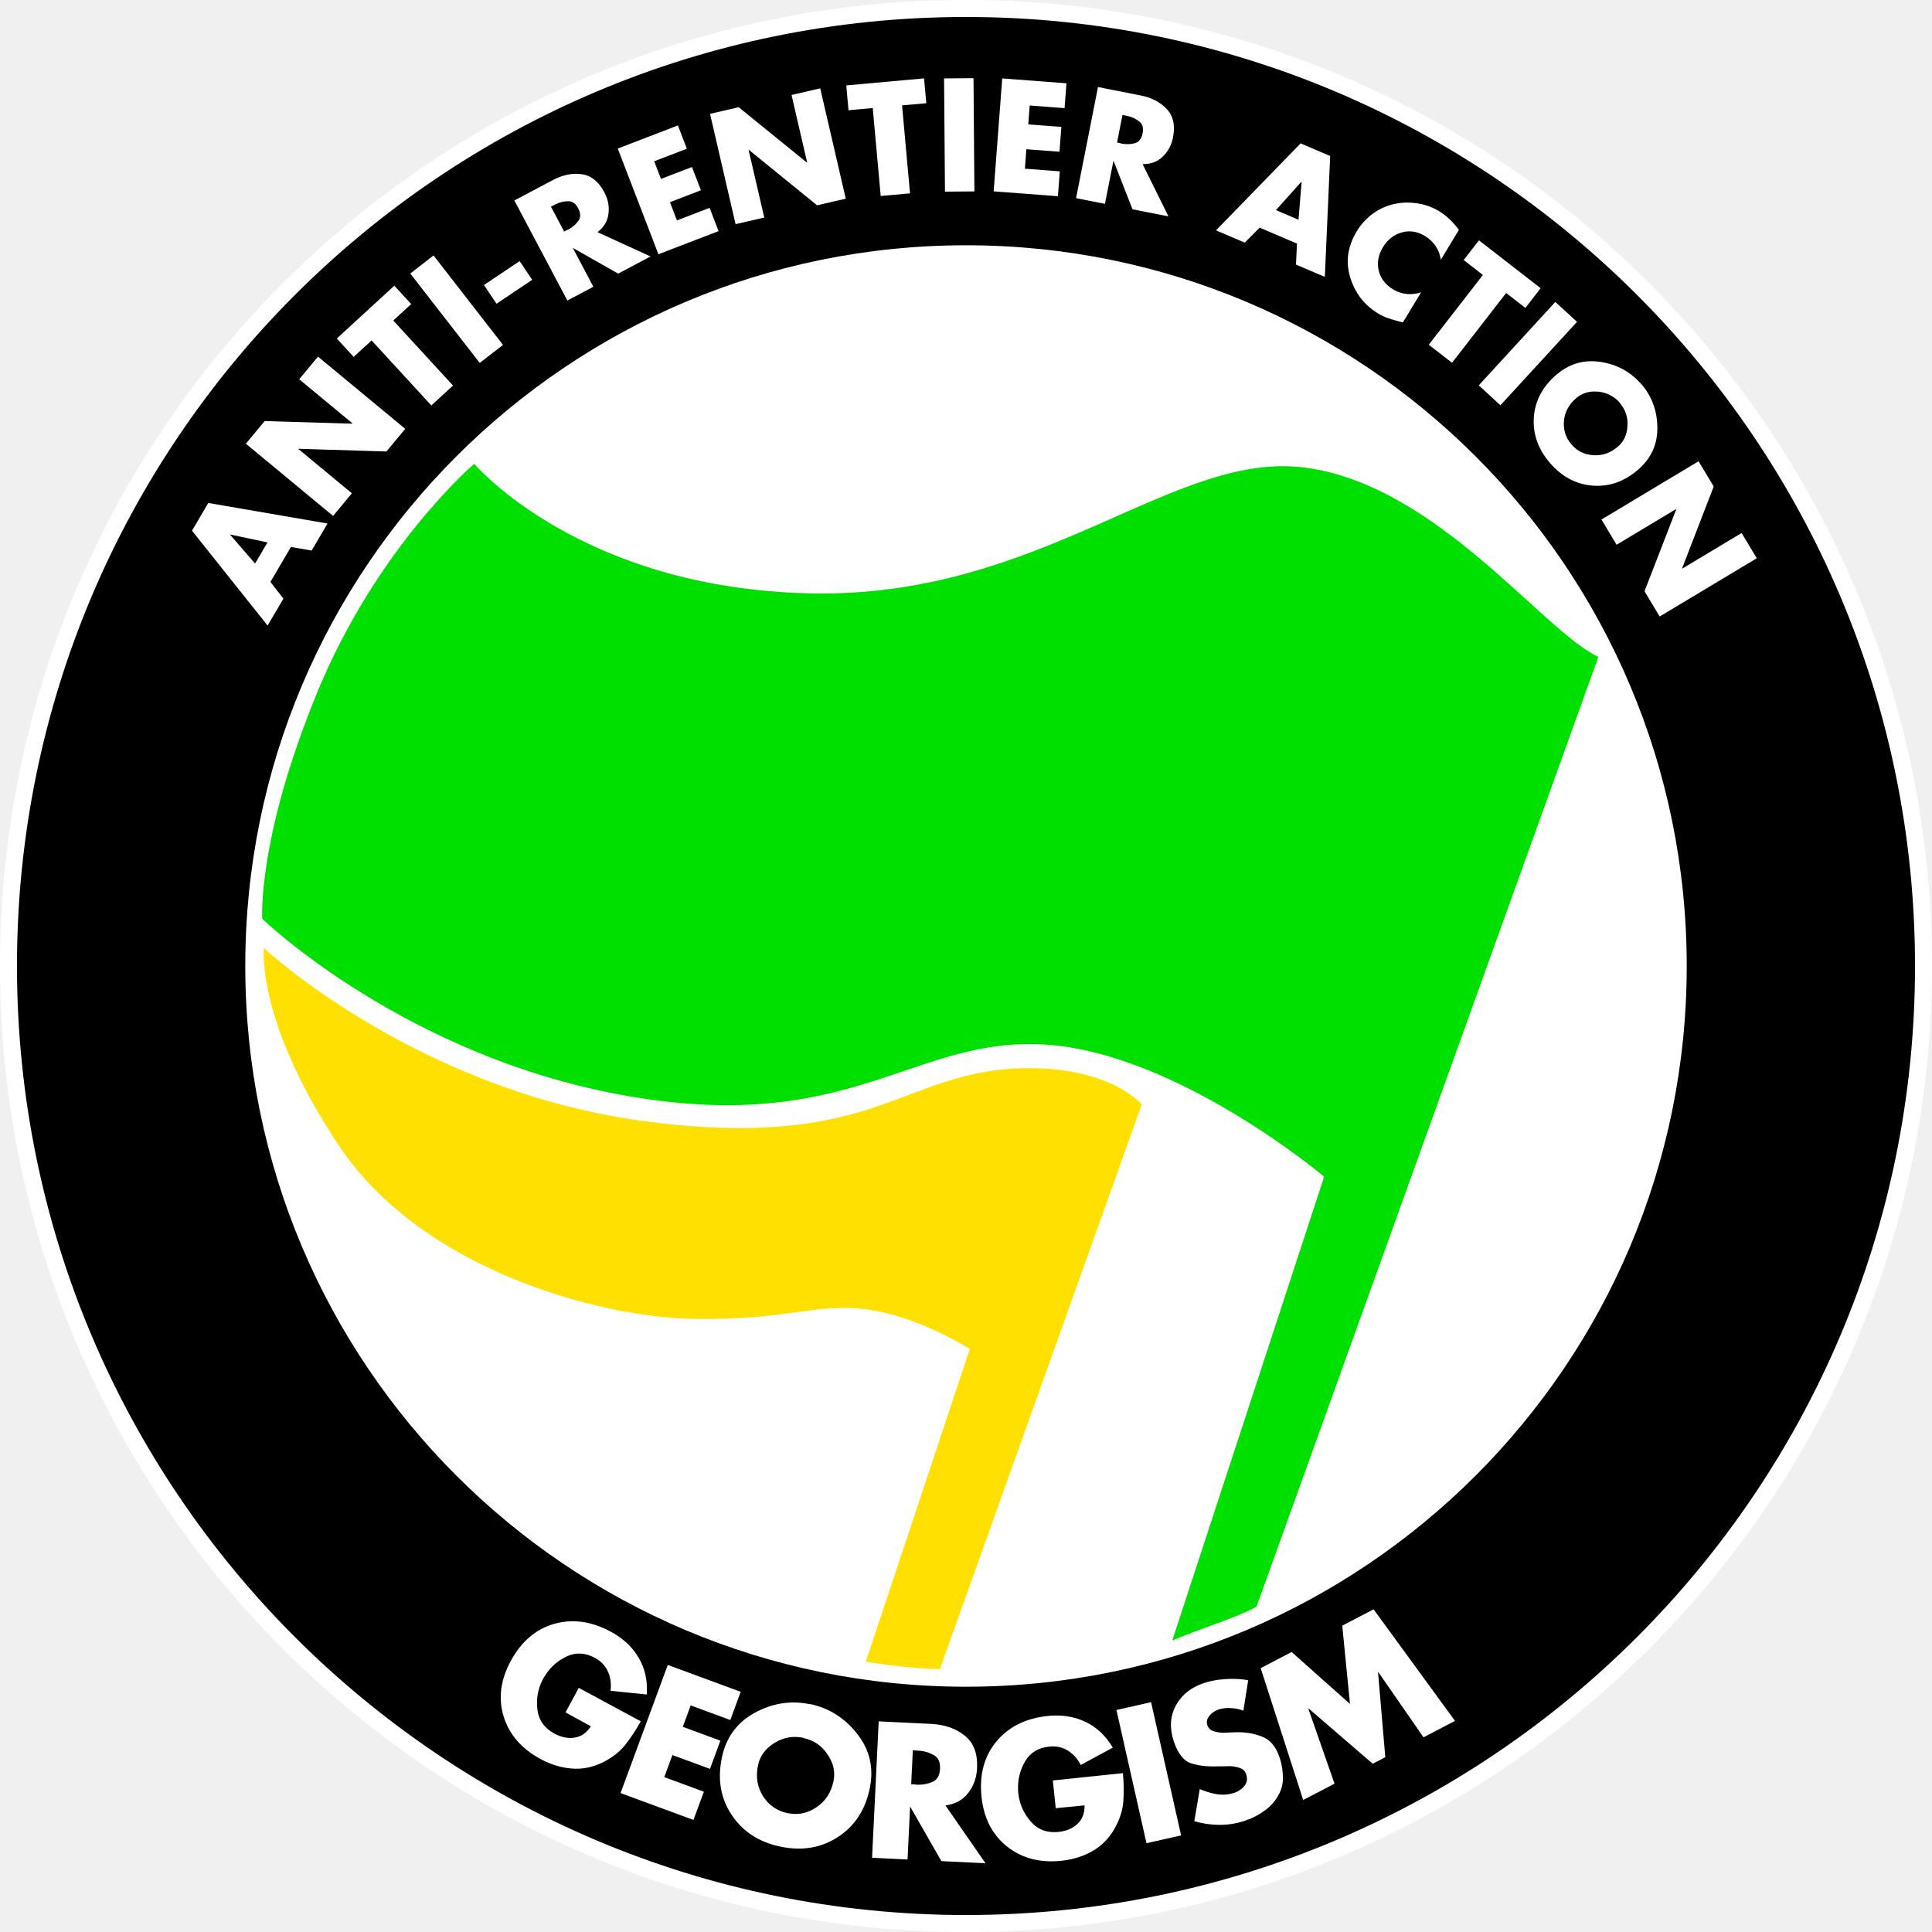
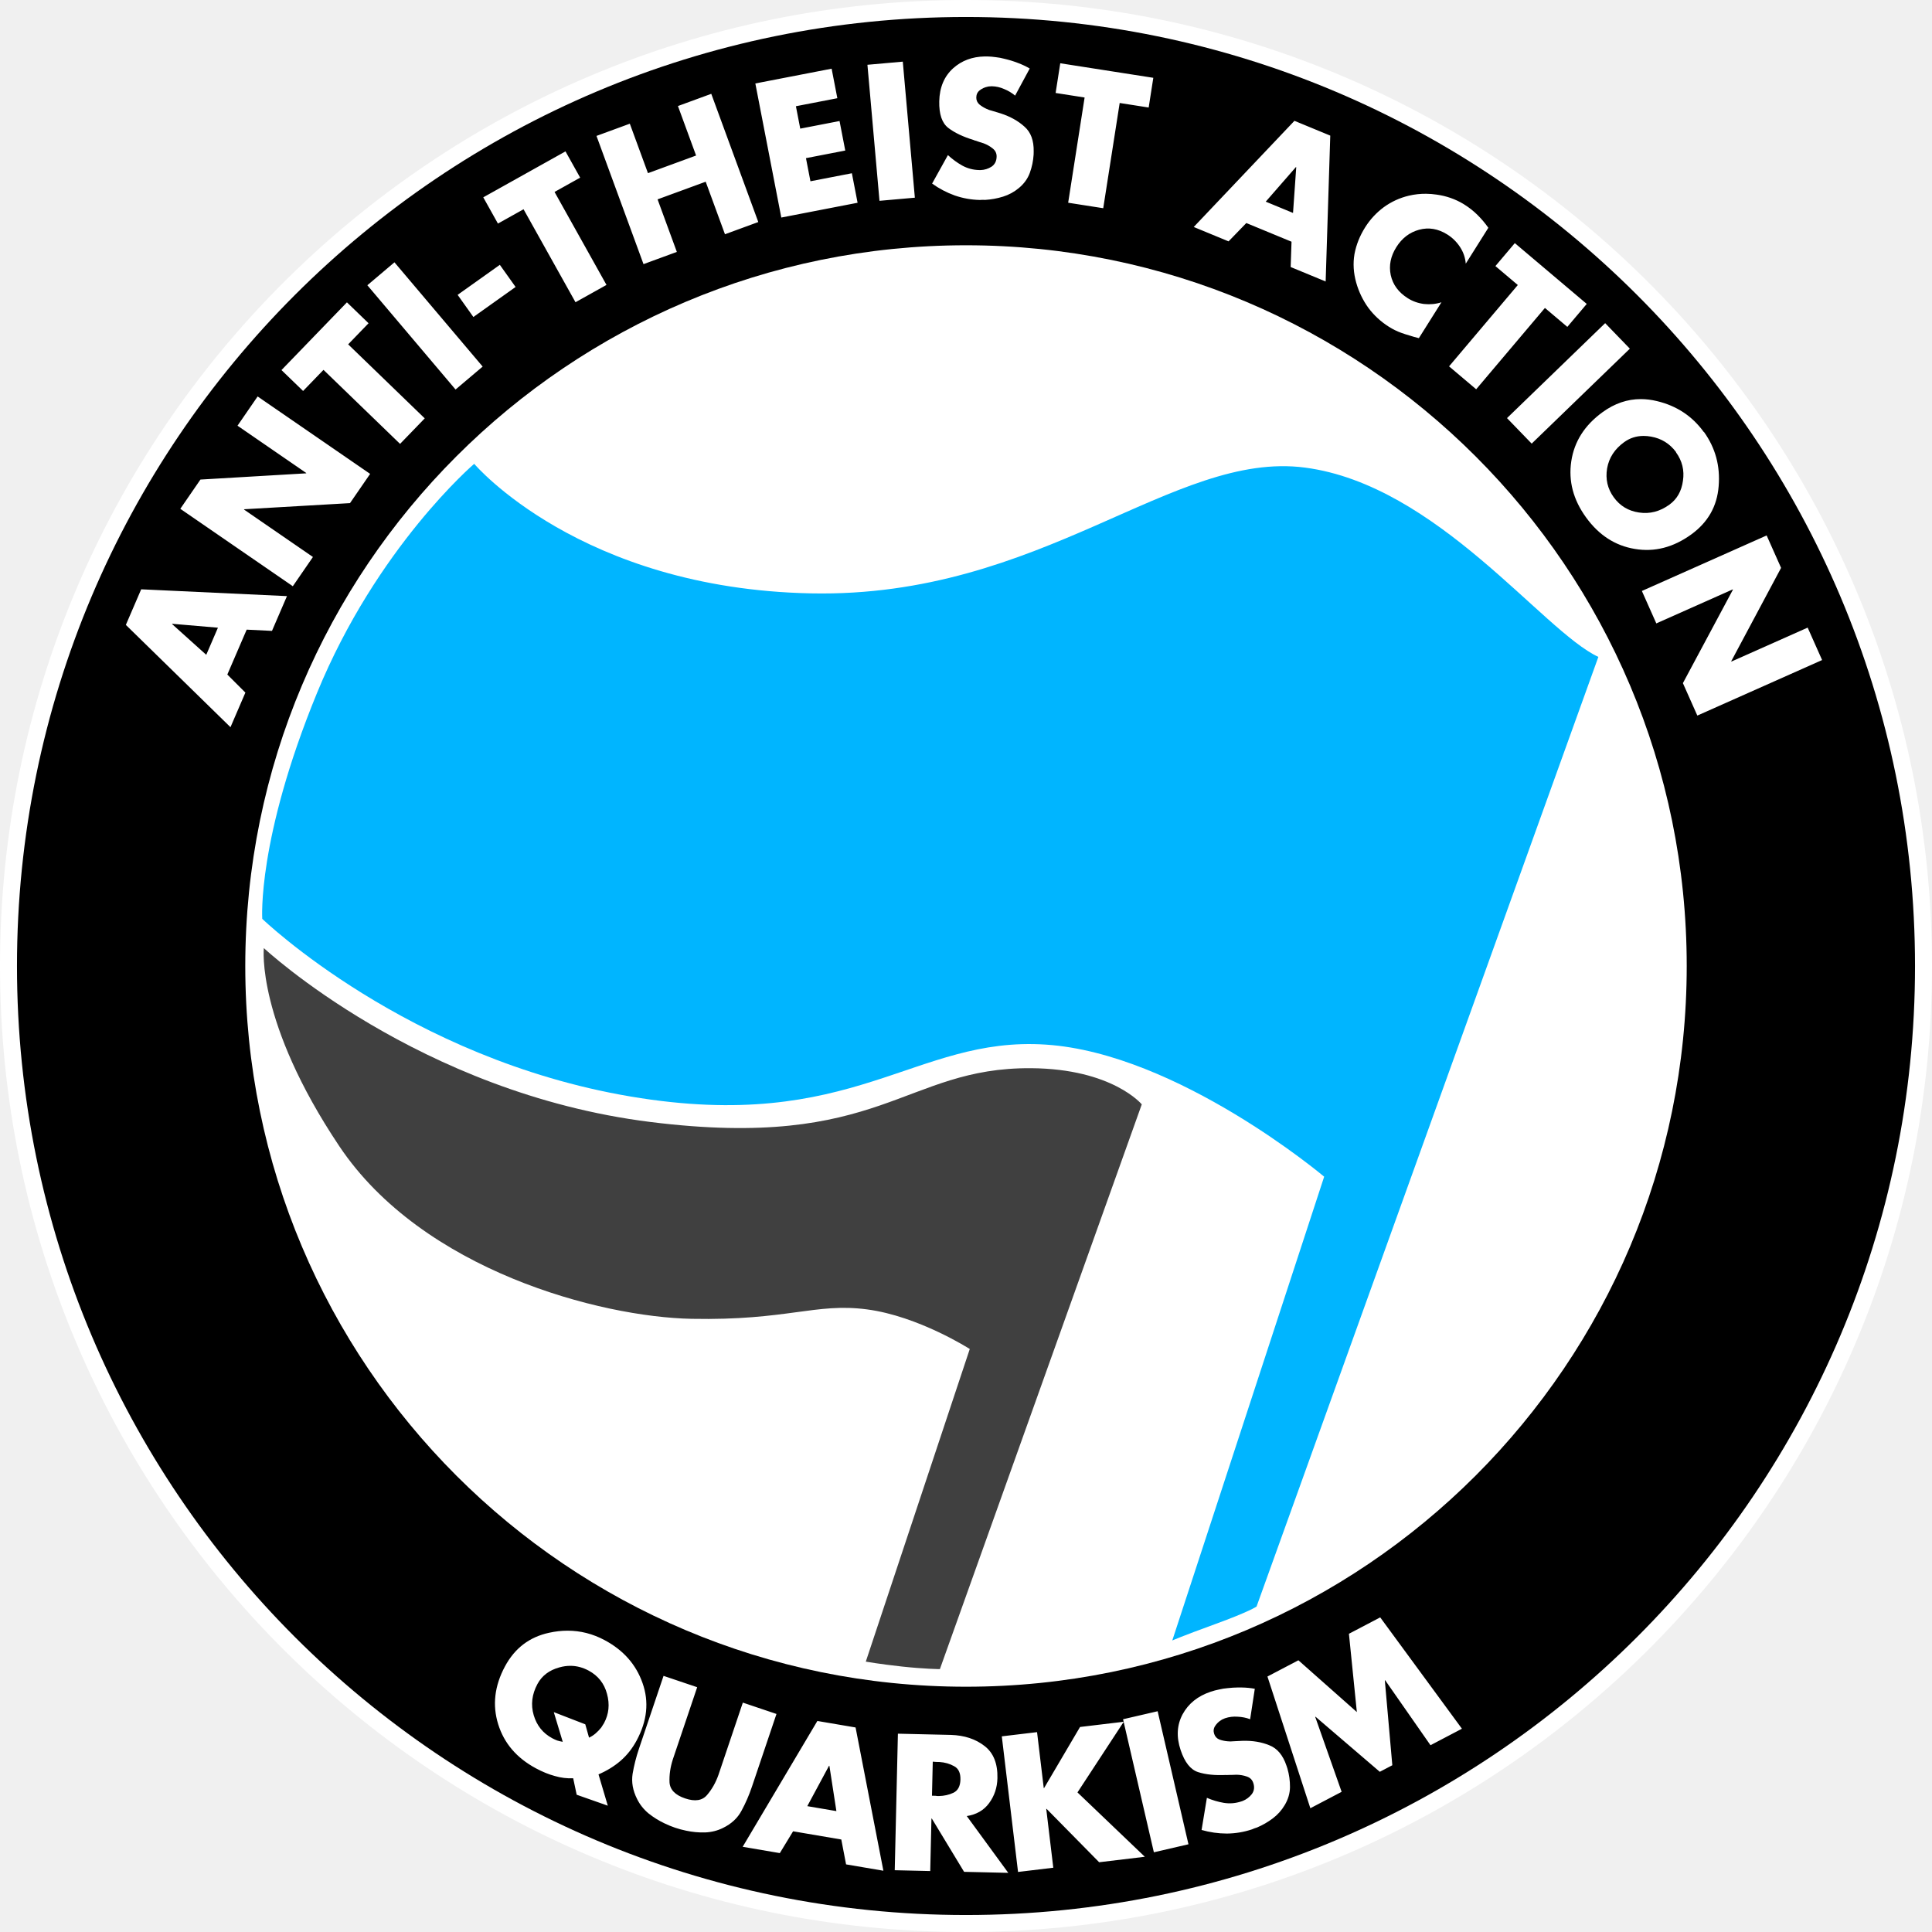
<svg xmlns="http://www.w3.org/2000/svg" width="2048" height="2048" viewBox="0 0 541.867 541.867" version="1.1" id="svg5" xml:space="preserve">
  <defs id="defs2">
+     <rect x="-523.978" y="-464.435" width="2101.867" height="333.441" id="rect2118" />
+     <rect x="-702.607" y="-577.567" width="2750.607" height="404.892" id="rect1744" />
+     <rect x="-148.857" y="-506.115" width="2685.11" height="506.115" id="rect3820" />
+     <rect x="-95.269" y="-506.115" width="2220.953" height="333.441" id="rect3814" />
+     <rect x="-315.578" y="-518.024" width="2762.794" height="345.349" id="rect3540" />
+     <rect x="-1018.185" y="-643.064" width="2042.185" height="643.064" id="rect1870" />
+     <rect x="-1012.231" y="-559.704" width="2476.988" height="559.704" id="rect457" />
    <rect x="203.531" y="-553.75" width="2118.645" height="392.984" id="rect4274" />
    <rect x="-327.486" y="-577.567" width="2631.799" height="577.567" id="rect4167" />
    <rect x="-345.349" y="-595.43" width="2393.349" height="595.43" id="rect4157" />
    <rect x="-434.068" y="-337.609" width="2464.068" height="621.629" id="rect2600" />
  </defs>
  <path style="color:#000000;display:inline;fill:#ffffff;fill-rule:nonzero;stroke:none;stroke-width:1.067;stroke-miterlimit:10;-inkscape-stroke:none" d="M 270.933,3.575e-6 C 121.333,3.575e-6 3.575e-6,121.333 3.575e-6,270.933 c 0,149.601 121.333,270.933 270.933,270.933 149.601,0 270.933,-121.333 270.933,-270.933 C 541.867,121.333 420.534,3.575e-6 270.933,3.575e-6 Z" id="path1751" />
+   <path fill="#ff0000" d="m 69.917,251.25 c 0,0 41.084,38.416 102.417,46.083 61.332,7.667 67.039,-14.491 100.916,-14.25 21.548,0.153 29.334,9.584 29.334,9.584 l -53.506,149.67 c 0,0 -4.18,-0.044 -10.092,-0.692 -5.911,-0.648 -9.541,-1.294 -9.541,-1.294 L 257,357.5 c 0,0 -13.584,-8.707 -27.25,-10.5 -13.668,-1.793 -21.042,3 -46.5,2.5 -24.073,-0.473 -71.25,-12.75 -93.333,-45.75 -22.083,-33 -20,-52.5 -20,-52.5 z" id="path411" transform="matrix(1.058333,0,0,1.058333,2.7000001e-6,2.7000001e-6)" style="display:inline;fill:#404040;fill-opacity:1" />
+   <path fill="#000000" d="m 125.667,122.917 c 0,0 28,33.083 89.25,34.333 61.251,1.25 95.917,-37.917 130.917,-33.333 35,4.584 63,43.333 77.75,50.167 L 333,425.75 c 0,0 -1.833,1.334 -11,4.667 -9.167,3.333 -11.333,4.333 -11.333,4.333 l 40.25,-122.917 c 0,0 -38.75,-32.687 -73.75,-35 -35.001,-2.313 -50.917,23.75 -110.083,13.75 C 107.917,280.583 69.5,243.5 69.5,243.5 c 0,0 -1.415,-21.067 14.5,-59.833 15.914,-38.765 41.667,-60.75 41.667,-60.75 z" id="path409" transform="matrix(1.058333,0,0,1.058333,2.7000001e-6,2.7000001e-6)" style="display:inline;fill:#00b5ff;fill-opacity:1" />
  <path id="path1749" style="color:#000000;display:inline;fill:#000000;stroke-width:5;stroke-miterlimit:10;-inkscape-stroke:none" d="M 256,4.5 A 251.5,251.5 0 0 0 4.5,256 251.5,251.5 0 0 0 256,507.5 251.5,251.5 0 0 0 507.5,256 251.5,251.5 0 0 0 256,4.5 Z m 0,60.5 A 191,191 0 0 1 447,256 191,191 0 0 1 256,447 191,191 0 0 1 65,256 191,191 0 0 1 256,65 Z" transform="matrix(1.058333,0,0,1.058333,2.7000001e-6,2.7000001e-6)" class="UnoptimicedTransforms" />
-   <path fill="#ff0000" d="m 69.917,251.25 c 0,0 41.084,38.416 102.417,46.083 61.332,7.667 67.039,-14.491 100.916,-14.25 21.548,0.153 29.334,9.584 29.334,9.584 l -53.506,149.67 c 0,0 -4.18,-0.044 -10.092,-0.692 -5.911,-0.648 -9.541,-1.294 -9.541,-1.294 L 257,357.5 c 0,0 -13.584,-8.707 -27.25,-10.5 -13.668,-1.793 -21.042,3 -46.5,2.5 -24.073,-0.473 -71.25,-12.75 -93.333,-45.75 -22.083,-33 -20,-52.5 -20,-52.5 z" id="path411" transform="matrix(1.058333,0,0,1.058333,2.7000001e-6,2.7000001e-6)" style="display:inline;fill:#ffe000;fill-opacity:1" />
-   <path fill="#000000" d="m 125.667,122.917 c 0,0 28,33.083 89.25,34.333 61.251,1.25 95.917,-37.917 130.917,-33.333 35,4.584 63,43.333 77.75,50.167 L 333,425.75 c 0,0 -1.833,1.334 -11,4.667 -9.167,3.333 -11.333,4.333 -11.333,4.333 l 40.25,-122.917 c 0,0 -38.75,-32.687 -73.75,-35 -35.001,-2.313 -50.917,23.75 -110.083,13.75 C 107.917,280.583 69.5,243.5 69.5,243.5 c 0,0 -1.415,-21.067 14.5,-59.833 15.914,-38.765 41.667,-60.75 41.667,-60.75 z" id="path409" transform="matrix(1.058333,0,0,1.058333,2.7000001e-6,2.7000001e-6)" style="display:inline;fill:#00e000;fill-opacity:1" />
-   <path id="text4165" style="font-style:normal;font-variant:normal;font-weight:normal;font-stretch:normal;font-size:42.123px;font-family:Futura-Bold;-inkscape-font-specification:Futura-Bold;text-align:center;text-anchor:middle;white-space:pre;fill:#ffffff;fill-opacity:1;fill-rule:nonzero;stroke:none;stroke-width:16;stroke-linecap:round;stroke-linejoin:round;stroke-opacity:1;paint-order:stroke fill markers" d="M 273.038 21.925 L 264.782 21.991 L 265.036 53.751 L 273.292 53.685 L 273.038 21.925 z M 259.169 21.985 L 237.353 23.956 L 237.983 30.92 L 244.779 30.306 L 247.009 54.973 L 255.231 54.23 L 253.002 29.563 L 259.798 28.949 L 259.169 21.985 z M 281.092 21.996 L 278.694 53.665 L 296.713 55.031 L 297.241 48.058 L 287.454 47.317 L 287.868 41.856 L 297.15 42.56 L 297.678 35.587 L 288.396 34.884 L 288.797 29.592 L 298.583 30.333 L 299.111 23.361 L 281.092 21.996 z M 307.953 24.412 L 301.805 55.572 L 309.905 57.17 L 312.269 45.185 L 312.352 45.201 L 317.632 58.695 L 327.716 60.684 L 320.462 46.023 C 322.729 46.066 324.601 45.379 326.078 43.96 C 327.595 42.513 328.565 40.715 328.989 38.566 C 329.646 35.232 329.092 32.604 327.324 30.681 C 325.562 28.731 323.141 27.437 320.061 26.801 L 307.953 24.412 z M 230.045 24.781 L 222.002 26.643 L 226.381 45.562 L 226.299 45.581 L 207.187 30.073 L 199.144 31.934 L 206.307 62.877 L 214.35 61.015 L 209.961 42.056 L 210.044 42.037 L 229.165 57.586 L 237.208 55.724 L 230.045 24.781 z M 314.829 32.209 L 315.607 32.405 L 316.02 32.487 L 316.392 32.56 C 317.593 32.855 318.638 33.361 319.527 34.08 C 320.448 34.777 320.76 35.883 320.461 37.399 C 320.162 38.914 319.45 39.833 318.328 40.155 C 317.238 40.455 316.082 40.513 314.859 40.329 L 314.487 40.256 C 314.349 40.229 314.214 40.188 314.082 40.133 L 313.297 39.978 L 314.829 32.209 z M 190.132 35.183 L 173.266 41.671 L 184.669 71.314 L 201.535 64.826 L 199.025 58.3 L 189.864 61.824 L 187.898 56.713 L 196.586 53.37 L 194.076 46.844 L 185.388 50.187 L 183.482 45.233 L 192.643 41.709 L 190.132 35.183 z M 364.786 40.212 L 341.059 64.604 L 349.114 68.052 L 353.299 63.841 L 363.755 68.315 L 363.481 74.2 L 371.575 77.664 L 373.073 43.759 L 364.786 40.212 z M 161.287 48.754 C 159.303 48.798 157.263 49.363 155.169 50.448 L 144.262 56.224 L 159.128 84.291 L 166.423 80.427 L 160.706 69.632 L 160.78 69.593 L 173.384 76.741 L 182.467 71.93 L 167.595 65.12 C 169.382 63.724 170.403 62.01 170.655 59.978 C 170.921 57.899 170.54 55.892 169.515 53.956 C 167.925 50.953 165.838 49.262 163.254 48.883 C 162.604 48.782 161.949 48.739 161.287 48.754 z M 364.991 50.975 L 365.068 51.008 L 364.188 61.628 L 357.876 58.927 L 364.991 50.975 z M 159.342 56.436 C 160.496 56.397 161.435 57.059 162.158 58.424 C 162.881 59.789 162.908 60.951 162.24 61.908 C 161.583 62.828 160.722 63.602 159.656 64.23 L 159.321 64.407 C 159.197 64.473 159.067 64.527 158.929 64.568 L 158.222 64.942 L 154.516 57.944 L 155.242 57.607 L 155.615 57.409 L 155.95 57.232 C 157.068 56.703 158.199 56.438 159.342 56.436 z M 394.565 56.814 C 393.207 56.825 391.872 56.998 390.562 57.333 C 388.464 57.868 386.544 58.79 384.8 60.098 C 383.08 61.42 381.66 63.005 380.54 64.855 C 379.318 66.873 378.524 68.969 378.158 71.144 C 377.831 73.31 378.006 75.517 378.68 77.764 C 379.326 79.895 380.303 81.833 381.611 83.577 C 382.957 85.311 384.579 86.753 386.476 87.903 C 386.957 88.194 387.428 88.446 387.889 88.66 C 388.374 88.888 388.862 89.085 389.353 89.251 C 389.978 89.465 390.63 89.663 391.308 89.844 C 391.972 90.049 392.694 90.24 393.473 90.417 L 398.579 81.986 C 397.296 82.423 395.955 82.579 394.554 82.453 C 393.167 82.303 391.898 81.878 390.745 81.18 C 388.559 79.856 387.203 78.083 386.678 75.861 C 386.176 73.653 386.573 71.48 387.868 69.343 C 389.148 67.229 390.885 65.851 393.079 65.21 C 395.311 64.559 397.509 64.889 399.671 66.198 C 400.872 66.925 401.872 67.876 402.671 69.05 C 403.47 70.223 403.939 71.509 404.078 72.906 L 409.184 64.475 C 408.413 63.417 407.56 62.441 406.625 61.546 C 405.713 60.666 404.693 59.884 403.565 59.2 L 403.384 59.091 L 403.24 59.004 C 401.337 57.917 399.269 57.239 397.036 56.97 C 396.204 56.86 395.38 56.808 394.565 56.814 z M 414.806 67.409 L 410.519 72.933 L 415.91 77.117 L 400.724 96.684 L 407.247 101.746 L 422.433 82.179 L 427.823 86.363 L 432.111 80.838 L 414.806 67.409 z M 121.595 71.649 L 115.074 76.713 L 134.554 101.798 L 141.075 96.735 L 121.595 71.649 z M 145.741 73.229 L 135.738 79.942 L 139.259 85.189 L 149.262 78.475 L 145.741 73.229 z M 110.598 80.128 L 94.466 94.945 L 99.196 100.095 L 104.222 95.479 L 120.977 113.72 L 127.057 108.135 L 110.302 89.894 L 115.328 85.278 L 110.598 80.128 z M 436.225 84.682 L 414.747 108.079 L 420.829 113.662 L 442.307 90.265 L 436.225 84.682 z M 89.187 100.018 L 83.922 106.377 L 98.88 118.761 L 98.826 118.826 L 74.225 118.09 L 68.96 124.45 L 93.424 144.704 L 98.689 138.345 L 83.699 125.934 L 83.753 125.869 L 108.386 126.632 L 113.651 120.273 L 89.187 100.018 z M 446.335 101.305 C 442.727 101.306 439.445 102.581 436.49 105.128 C 432.598 108.483 430.5 112.48 430.196 117.116 C 429.892 121.753 431.4 125.996 434.718 129.846 C 438.055 133.718 442.029 135.834 446.642 136.196 C 451.273 136.579 455.535 135.092 459.427 131.737 C 463.064 128.602 464.867 124.694 464.836 120.012 C 464.826 115.312 463.337 111.22 460.37 107.735 L 460.338 107.762 C 457.349 104.295 453.532 102.21 448.885 101.507 C 448.017 101.372 447.168 101.305 446.335 101.305 z M 447.289 109.804 C 447.579 109.805 447.875 109.82 448.177 109.847 C 450.629 110.069 452.673 111.107 454.308 112.96 L 454.276 112.987 C 455.89 114.859 456.616 117.013 456.455 119.451 C 456.334 121.891 455.444 123.826 453.785 125.256 C 451.721 127.034 449.432 127.84 446.915 127.674 C 444.417 127.529 442.362 126.52 440.748 124.648 C 439.135 122.776 438.431 120.584 438.637 118.07 C 438.862 115.578 440.005 113.443 442.069 111.665 C 443.52 110.413 445.261 109.793 447.289 109.804 z M 476.395 129.371 L 449.162 145.713 L 453.41 152.792 L 470.097 142.779 L 470.14 142.851 L 461.234 165.831 L 465.482 172.91 L 492.716 156.568 L 488.468 149.489 L 471.817 159.481 L 471.774 159.408 L 480.644 136.45 L 476.395 129.371 z M 58.414 141.067 L 53.851 148.842 L 75.057 175.454 L 79.493 167.898 L 75.843 163.216 L 81.6 153.407 L 87.404 154.421 L 91.86 146.828 L 58.414 141.067 z M 64.597 149.923 L 75.021 152.134 L 71.545 158.055 L 64.554 149.995 L 64.597 149.923 z M 385.25 451.367 L 376.465 455.944 L 378.625 477.903 L 362.273 463.337 L 353.578 467.867 L 365.508 504.841 L 374.294 500.264 L 366.946 479.233 L 367.036 479.186 L 385.016 494.678 L 388.531 492.847 L 386.499 469.046 L 386.589 468.999 L 399.253 487.262 L 408.084 482.661 L 385.25 451.367 z M 160.275 454.712 C 158.632 454.743 157.001 454.989 155.381 455.451 C 150.229 456.943 146.173 460.431 143.216 465.916 C 140.354 471.222 139.708 476.414 141.278 481.494 C 142.864 486.543 146.311 490.499 151.617 493.36 C 154.448 494.887 157.338 495.772 160.285 496.015 C 163.262 496.274 166.189 495.698 169.067 494.287 C 171.698 492.974 173.787 491.349 175.332 489.412 C 176.893 487.445 178.356 485.233 179.72 482.775 L 162.327 473.394 L 158.613 480.28 L 165.743 484.183 C 164.519 486.024 162.986 487.083 161.144 487.359 C 159.302 487.635 157.427 487.259 155.52 486.23 C 152.688 484.703 151.091 482.457 150.728 479.491 C 150.365 476.525 150.845 473.744 152.168 471.148 L 152.24 471.014 L 152.313 470.88 L 152.553 470.433 C 152.65 470.254 152.753 470.098 152.864 469.965 C 154.315 467.631 156.317 465.844 158.871 464.605 C 161.454 463.382 164.103 463.502 166.815 464.964 C 168.574 465.913 169.814 467.216 170.535 468.875 C 171.257 470.534 171.489 472.314 171.233 474.215 L 181.407 475.258 C 181.65 471.31 180.879 467.855 179.091 464.89 C 177.35 461.912 174.751 459.49 171.293 457.625 C 167.563 455.614 163.891 454.643 160.275 454.712 z M 187.294 466.959 L 174.049 502.899 L 194.498 510.435 L 197.414 502.522 L 186.307 498.43 L 188.591 492.233 L 199.125 496.115 L 202.041 488.202 L 191.507 484.32 L 193.72 478.314 L 204.827 482.407 L 207.743 474.495 L 187.294 466.959 z M 345.42 470.872 C 344.446 470.878 343.469 470.935 342.488 471.044 C 341.653 471.104 340.838 471.229 340.045 471.419 C 339.241 471.576 338.469 471.776 337.729 472.02 C 334.094 473.215 331.45 475.314 329.8 478.317 C 328.181 481.309 327.98 484.654 329.196 488.354 C 330.328 491.797 331.952 493.865 334.07 494.559 C 336.188 495.253 338.81 495.532 341.938 495.395 L 342.163 495.428 C 342.259 495.396 342.345 495.386 342.42 495.397 C 342.773 495.388 343.164 495.384 343.592 495.386 C 344.01 495.355 344.434 495.341 344.862 495.343 C 345.869 495.368 346.816 495.538 347.703 495.852 C 348.623 496.156 349.231 496.758 349.527 497.659 C 349.918 498.849 349.78 499.893 349.113 500.79 C 348.434 501.655 347.575 502.294 346.534 502.707 L 346.341 502.771 L 346.148 502.834 C 344.54 503.363 342.906 503.49 341.247 503.215 C 339.62 502.93 338.037 502.453 336.498 501.782 L 334.967 510.788 C 337.256 511.461 339.616 511.808 342.047 511.829 C 344.467 511.818 346.819 511.437 349.104 510.686 C 349.329 510.612 349.549 510.522 349.764 510.415 L 350.536 510.162 C 352.102 509.504 353.573 508.664 354.948 507.641 C 356.323 506.619 357.447 505.376 358.321 503.912 C 359.291 502.31 359.791 500.631 359.819 498.874 C 359.837 497.086 359.604 495.345 359.118 493.65 L 358.991 493.264 L 358.864 492.878 C 357.891 489.919 356.298 488 354.085 487.124 C 351.893 486.204 349.4 485.776 346.604 485.84 L 343.969 485.957 C 343.723 485.967 343.46 485.982 343.182 486.002 C 342.925 485.98 342.652 485.963 342.363 485.951 C 341.592 485.883 340.843 485.719 340.116 485.459 C 339.378 485.167 338.882 484.635 338.628 483.863 C 338.363 483.059 338.458 482.315 338.911 481.631 C 339.363 480.948 339.933 480.404 340.62 480 C 340.792 479.872 340.974 479.776 341.167 479.713 C 341.35 479.617 341.522 479.543 341.683 479.49 C 342.841 479.109 344.024 478.97 345.234 479.071 C 346.466 479.13 347.632 479.37 348.733 479.792 L 350.079 471.264 C 348.94 471.037 347.712 470.91 346.393 470.883 C 346.069 470.874 345.744 470.87 345.42 470.872 z M 350.079 471.264 C 350.086 471.265 350.095 471.266 350.102 471.268 L 350.086 471.219 L 350.079 471.264 z M 322.839 477.414 L 313.127 479.604 L 321.553 516.969 L 331.266 514.778 L 322.839 477.414 z M 222.241 477.496 C 218.62 477.547 215.102 478.511 211.687 480.388 C 206.727 483.085 203.653 487.267 202.464 492.935 C 201.192 499 202.108 504.366 205.213 509.031 C 208.318 513.696 212.87 516.658 218.869 517.916 C 224.902 519.181 230.26 518.298 234.945 515.266 C 239.662 512.242 242.657 507.697 243.929 501.631 C 245.118 495.963 243.983 490.897 240.524 486.435 C 237.072 481.939 232.648 479.109 227.252 477.942 L 227.242 477.992 C 225.554 477.638 223.887 477.473 222.241 477.496 z M 295.972 481.153 C 295.267 481.162 294.549 481.205 293.816 481.282 C 287.686 481.92 282.895 484.308 279.444 488.447 C 276.027 492.582 274.641 497.749 275.286 503.947 C 275.91 509.943 278.302 514.597 282.46 517.91 C 286.615 521.189 291.69 522.516 297.686 521.892 C 300.886 521.558 303.773 520.662 306.345 519.203 C 308.95 517.74 311.044 515.615 312.627 512.828 C 314.062 510.261 314.872 507.742 315.058 505.271 C 315.24 502.767 315.202 500.115 314.945 497.316 L 295.289 499.362 L 296.1 507.143 L 304.189 506.352 C 304.215 508.563 303.545 510.301 302.178 511.567 C 300.812 512.833 299.051 513.578 296.895 513.802 C 293.695 514.135 291.11 513.179 289.139 510.932 C 287.169 508.686 286 506.118 285.631 503.228 L 285.615 503.076 L 285.599 502.925 L 285.546 502.419 C 285.525 502.217 285.523 502.03 285.539 501.858 C 285.424 499.112 286.072 496.508 287.484 494.046 C 288.929 491.58 291.185 490.187 294.25 489.868 C 296.238 489.661 297.996 490.04 299.527 491.004 C 301.057 491.968 302.253 493.308 303.112 495.024 L 312.105 490.155 C 310.083 486.756 307.498 484.335 304.351 482.892 C 301.819 481.689 299.026 481.109 295.972 481.153 z M 246.446 482.787 L 244.589 521.045 L 254.534 521.528 L 255.249 506.813 L 255.35 506.818 L 264.023 521.988 L 276.403 522.589 L 265.171 506.373 C 267.883 506.025 269.996 504.876 271.509 502.923 C 273.064 500.93 273.905 498.615 274.033 495.976 C 274.232 491.883 273.107 488.845 270.66 486.861 C 268.215 484.844 265.1 483.726 261.313 483.508 L 246.446 482.787 z M 223.117 487.158 C 223.822 487.167 224.541 487.244 225.272 487.389 L 225.261 487.438 C 228.178 488.05 230.451 489.583 232.082 492.036 C 233.754 494.462 234.318 496.968 233.776 499.553 C 233.102 502.769 231.498 505.218 228.965 506.901 C 226.465 508.592 223.757 509.131 220.84 508.519 C 217.923 507.908 215.643 506.322 214 503.763 C 212.39 501.21 211.922 498.327 212.596 495.112 C 213.138 492.527 214.645 490.455 217.117 488.897 C 219.002 487.709 221.001 487.129 223.117 487.158 z M 256.022 490.881 L 256.983 490.978 L 257.49 491.003 L 257.947 491.025 C 259.432 491.165 260.768 491.586 261.955 492.288 C 263.177 492.957 263.742 494.222 263.652 496.083 C 263.562 497.943 262.876 499.164 261.593 499.746 C 260.346 500.296 258.976 500.569 257.484 500.564 L 257.028 500.542 C 256.859 500.534 256.69 500.509 256.523 500.467 L 255.559 500.42 L 256.022 490.881 z " />
+   <path id="text1742" style="font-size:50.8px;font-family:Futura-Bold;-inkscape-font-specification:Futura-Bold;text-align:center;text-anchor:middle;white-space:pre;fill:#ffffff;fill-opacity:1;stroke-width:16;stroke-linecap:round;stroke-linejoin:round;paint-order:stroke fill markers" d="M 276.195 15.832 C 272.682 15.896 269.729 16.999 267.334 19.14 C 264.814 21.425 263.513 24.515 263.432 28.409 C 263.357 32.032 264.203 34.522 265.97 35.879 C 267.737 37.237 270.119 38.371 273.115 39.28 L 273.316 39.386 C 273.418 39.388 273.502 39.406 273.569 39.442 C 273.905 39.55 274.275 39.676 274.679 39.82 C 275.083 39.93 275.487 40.057 275.891 40.201 C 276.832 40.559 277.669 41.034 278.402 41.625 C 279.168 42.217 279.542 42.987 279.522 43.935 C 279.496 45.188 279.019 46.126 278.092 46.751 C 277.165 47.341 276.142 47.659 275.024 47.703 L 274.82 47.699 L 274.617 47.695 C 272.924 47.66 271.341 47.237 269.867 46.428 C 268.427 45.619 267.092 44.643 265.863 43.499 L 261.429 51.486 C 263.365 52.881 265.476 53.992 267.762 54.818 C 270.049 55.611 272.395 56.032 274.799 56.082 C 275.036 56.087 275.273 56.075 275.511 56.046 L 276.323 56.063 C 278.019 55.963 279.685 55.659 281.322 55.151 C 282.958 54.643 284.431 53.843 285.741 52.753 C 287.189 51.563 288.217 50.145 288.827 48.498 C 289.438 46.817 289.796 45.097 289.9 43.337 L 289.908 42.931 L 289.917 42.525 C 289.981 39.41 289.116 37.072 287.319 35.51 C 285.557 33.915 283.346 32.683 280.688 31.815 L 278.164 31.051 C 277.928 30.979 277.675 30.906 277.406 30.833 C 277.171 30.726 276.919 30.619 276.65 30.512 C 275.946 30.192 275.293 29.789 274.694 29.303 C 274.095 28.782 273.804 28.116 273.821 27.303 C 273.839 26.457 274.174 25.786 274.828 25.291 C 275.482 24.797 276.2 24.473 276.983 24.32 C 277.187 24.256 277.391 24.227 277.594 24.231 C 277.798 24.201 277.984 24.188 278.154 24.192 C 279.372 24.217 280.536 24.479 281.643 24.976 C 282.785 25.44 283.806 26.054 284.705 26.817 L 288.805 19.219 C 287.806 18.628 286.689 18.1 285.454 17.637 C 284.244 17.171 282.999 16.79 281.718 16.492 C 280.909 16.272 280.1 16.119 279.288 16.035 C 278.478 15.916 277.683 15.849 276.905 15.833 C 276.665 15.828 276.429 15.828 276.195 15.832 z M 288.805 19.219 C 288.812 19.223 288.819 19.227 288.825 19.231 L 288.826 19.18 L 288.805 19.219 z M 253.206 17.291 L 243.288 18.17 L 246.67 56.324 L 256.588 55.445 L 253.206 17.291 z M 297.371 17.745 L 296.069 26.076 L 304.2 27.347 L 299.587 56.859 L 309.424 58.397 L 314.037 28.885 L 322.168 30.156 L 323.47 21.824 L 297.371 17.745 z M 233.246 19.265 L 211.85 23.408 L 219.132 61.013 L 240.528 56.869 L 238.924 48.59 L 227.304 50.841 L 226.048 44.357 L 237.07 42.223 L 235.467 33.944 L 224.445 36.078 L 223.228 29.794 L 234.849 27.544 L 233.246 19.265 z M 199.489 26.313 L 190.141 29.741 L 195.231 43.62 L 181.735 48.57 L 176.644 34.692 L 167.296 38.12 L 180.486 74.081 L 189.834 70.653 L 184.429 55.915 L 197.925 50.965 L 203.331 65.702 L 212.679 62.273 L 199.489 26.313 z M 363.051 33.886 L 334.808 63.661 L 344.574 67.696 L 349.556 62.554 L 362.233 67.792 L 361.992 74.893 L 371.805 78.947 L 373.098 38.037 L 363.051 33.886 z M 158.604 42.46 L 135.543 55.344 L 139.657 62.706 L 146.841 58.692 L 161.41 84.768 L 170.102 79.912 L 155.533 53.835 L 162.717 49.822 L 158.604 42.46 z M 363.46 46.862 L 363.555 46.901 L 362.655 59.721 L 355.002 56.559 L 363.46 46.862 z M 399.967 54.346 C 398.329 54.33 396.716 54.511 395.129 54.887 C 392.589 55.489 390.254 56.56 388.124 58.1 C 386.022 59.659 384.277 61.541 382.887 63.748 C 381.372 66.155 380.371 68.667 379.885 71.282 C 379.446 73.887 379.609 76.552 380.376 79.275 C 381.11 81.859 382.248 84.216 383.788 86.346 C 385.375 88.466 387.301 90.238 389.565 91.664 C 390.138 92.025 390.701 92.338 391.253 92.606 C 391.833 92.891 392.417 93.139 393.005 93.349 C 393.755 93.621 394.537 93.873 395.351 94.105 C 396.147 94.366 397.013 94.612 397.949 94.841 L 404.282 84.781 C 402.726 85.282 401.105 85.442 399.419 85.261 C 397.75 85.051 396.228 84.513 394.852 83.647 C 392.244 82.005 390.647 79.838 390.059 77.148 C 389.501 74.475 390.025 71.863 391.63 69.313 C 393.218 66.79 395.341 65.166 398 64.438 C 400.706 63.701 403.348 64.144 405.928 65.768 C 407.361 66.67 408.547 67.837 409.487 69.269 C 410.426 70.7 410.964 72.26 411.103 73.948 L 417.436 63.888 C 416.528 62.596 415.52 61.401 414.41 60.303 C 413.33 59.222 412.116 58.258 410.769 57.41 L 410.554 57.275 L 410.382 57.167 C 408.111 55.817 405.631 54.956 402.943 54.584 C 401.942 54.434 400.95 54.355 399.967 54.346 z M 424.86 68.187 L 419.416 74.627 L 425.701 79.94 L 406.417 102.751 L 414.021 109.179 L 433.304 86.368 L 439.589 91.681 L 445.033 85.241 L 424.86 68.187 z M 110.633 73.573 L 103.031 80.003 L 127.769 109.246 L 135.371 102.815 L 110.633 73.573 z M 140.19 74.277 L 128.351 82.698 L 132.768 88.908 L 144.607 80.487 L 140.19 74.277 z M 97.305 84.799 L 78.946 103.793 L 85.009 109.654 L 90.729 103.736 L 112.206 124.496 L 119.126 117.338 L 97.649 96.578 L 103.368 90.66 L 97.305 84.799 z M 450.2 90.635 L 422.669 117.266 L 429.591 124.422 L 457.122 97.792 L 450.2 90.635 z M 72.258 111.194 L 66.614 119.396 L 85.905 132.673 L 85.847 132.757 L 56.216 134.502 L 50.571 142.704 L 82.124 164.42 L 87.769 156.218 L 68.436 142.912 L 68.493 142.828 L 98.166 141.111 L 103.811 132.91 L 72.258 111.194 z M 460.211 111.935 C 456.429 111.931 452.852 113.15 449.482 115.592 C 444.463 119.228 441.535 123.817 440.698 129.358 C 439.861 134.899 441.241 140.152 444.837 145.116 C 448.454 150.107 453.015 153.055 458.521 153.959 C 464.047 154.89 469.319 153.538 474.338 149.902 C 479.028 146.504 481.592 141.991 482.031 136.362 C 482.497 130.713 481.124 125.644 477.913 121.153 L 477.872 121.183 C 474.633 116.713 470.257 113.819 464.744 112.502 C 463.201 112.126 461.69 111.937 460.211 111.935 z M 460.957 122.264 C 461.63 122.262 462.326 122.325 463.046 122.452 C 465.97 122.968 468.32 124.422 470.096 126.816 L 470.056 126.846 C 471.804 129.259 472.458 131.922 472.017 134.835 C 471.623 137.755 470.356 139.989 468.217 141.539 C 465.557 143.466 462.723 144.202 459.716 143.746 C 456.729 143.318 454.361 141.896 452.613 139.483 C 450.864 137.07 450.242 134.363 450.745 131.364 C 451.268 128.392 452.86 125.941 455.521 124.014 C 457.125 122.852 458.937 122.269 460.957 122.264 z M 495.491 150.176 L 460.496 165.75 L 464.545 174.846 L 485.987 165.304 L 486.028 165.397 L 472.002 191.601 L 476.05 200.697 L 511.044 185.123 L 506.995 176.026 L 485.6 185.549 L 485.559 185.456 L 499.539 159.272 L 495.491 150.176 z M 39.6 165.282 L 35.298 175.266 L 64.643 203.954 L 68.825 194.251 L 63.758 189.191 L 69.187 176.595 L 76.284 176.943 L 80.486 167.192 L 39.6 165.282 z M 48.319 174.958 L 61.124 176.052 L 57.847 183.656 L 48.279 175.052 L 48.319 174.958 z M 387.106 453.624 L 378.333 458.226 L 380.555 480.178 L 364.162 465.659 L 355.48 470.213 L 367.514 507.154 L 376.287 502.552 L 368.879 481.541 L 368.969 481.494 L 386.993 496.936 L 390.502 495.095 L 388.404 471.3 L 388.494 471.253 L 401.209 489.479 L 410.027 484.854 L 387.106 453.624 z M 159.108 457.357 C 157.443 457.363 155.746 457.557 154.016 457.937 C 148.497 459.125 144.367 462.271 141.628 467.373 C 138.696 472.833 138.062 478.239 139.724 483.591 C 141.387 488.942 144.919 493.068 150.32 495.968 C 152.14 496.945 153.906 497.663 155.62 498.122 C 157.348 498.626 159.062 498.835 160.762 498.748 L 161.741 503.368 L 170.47 506.44 L 167.862 497.66 C 170.209 496.652 172.277 495.379 174.064 493.84 C 175.867 492.271 177.37 490.368 178.571 488.13 C 181.519 482.64 182.069 477.284 180.221 472.064 C 178.402 466.859 174.867 462.847 169.615 460.028 C 166.272 458.232 162.769 457.342 159.108 457.357 z M 160.036 467.213 C 161.767 467.227 163.453 467.674 165.094 468.555 C 167.75 469.981 169.467 472.152 170.246 475.069 C 171.055 478.002 170.778 480.736 169.417 483.272 C 169.304 483.481 169.169 483.697 169.011 483.92 C 168.899 484.129 168.772 484.33 168.63 484.522 C 168.158 485.115 167.635 485.66 167.06 486.158 C 166.485 486.657 165.867 487.056 165.207 487.355 L 164.156 483.62 L 155.323 480.203 L 157.832 488.527 C 157.304 488.436 156.792 488.315 156.296 488.164 C 155.817 487.983 155.353 487.773 154.906 487.533 C 152.28 486.123 150.54 483.958 149.685 481.039 C 148.831 478.12 149.181 475.214 150.734 472.319 C 151.984 469.992 154.03 468.438 156.871 467.657 C 157.942 467.353 158.997 467.205 160.036 467.213 z M 186.104 470.029 L 179.203 490.487 C 178.413 492.829 177.821 495.167 177.427 497.5 C 177.065 499.844 177.485 502.202 178.687 504.573 C 179.452 506.118 180.518 507.461 181.885 508.601 C 183.295 509.72 184.801 510.657 186.405 511.412 C 186.897 511.65 187.394 511.871 187.897 512.076 C 188.4 512.282 188.892 512.466 189.373 512.628 C 189.854 512.79 190.357 512.942 190.881 513.083 C 191.406 513.224 191.935 513.349 192.47 513.458 C 194.204 513.828 195.955 513.99 197.722 513.943 C 199.532 513.874 201.21 513.457 202.755 512.692 C 205.147 511.533 206.893 509.906 207.993 507.811 C 209.125 505.727 210.092 503.497 210.893 501.122 L 217.777 480.713 L 208.342 477.531 L 201.88 496.689 L 201.685 497.266 L 201.507 497.795 C 200.738 499.967 199.677 501.843 198.322 503.423 C 196.999 505.014 194.941 505.338 192.15 504.397 C 189.358 503.455 187.901 501.945 187.78 499.867 C 187.691 497.8 187.999 495.67 188.703 493.477 L 188.881 492.947 L 189.092 492.321 L 195.538 473.212 L 186.104 470.029 z M 347.271 473.284 C 346.297 473.295 345.321 473.357 344.341 473.47 C 343.505 473.535 342.691 473.663 341.899 473.856 C 341.096 474.017 340.325 474.221 339.586 474.468 C 335.956 475.68 333.323 477.792 331.686 480.802 C 330.081 483.802 329.896 487.148 331.13 490.842 C 332.278 494.28 333.912 496.34 336.033 497.024 C 338.154 497.709 340.777 497.975 343.905 497.823 L 344.129 497.855 C 344.226 497.823 344.312 497.813 344.387 497.823 C 344.74 497.812 345.131 497.807 345.559 497.806 C 345.977 497.774 346.4 497.758 346.828 497.758 C 347.835 497.779 348.783 497.944 349.672 498.254 C 350.593 498.553 351.204 499.153 351.504 500.052 C 351.901 501.241 351.768 502.285 351.105 503.185 C 350.43 504.053 349.574 504.696 348.535 505.114 L 348.343 505.178 L 348.15 505.243 C 346.544 505.779 344.91 505.914 343.25 505.647 C 341.622 505.37 340.037 504.9 338.495 504.236 L 337.006 513.249 C 339.298 513.912 341.66 514.248 344.091 514.257 C 346.511 514.234 348.862 513.842 351.142 513.08 C 351.367 513.005 351.587 512.914 351.801 512.807 L 352.572 512.55 C 354.135 511.885 355.602 511.038 356.972 510.009 C 358.342 508.98 359.461 507.732 360.327 506.264 C 361.29 504.657 361.782 502.975 361.802 501.219 C 361.812 499.43 361.57 497.69 361.076 495.999 L 360.947 495.613 L 360.819 495.228 C 359.832 492.272 358.23 490.361 356.012 489.495 C 353.816 488.586 351.321 488.17 348.525 488.247 L 345.891 488.376 C 345.645 488.387 345.382 488.403 345.104 488.425 C 344.847 488.404 344.574 488.388 344.285 488.377 C 343.514 488.314 342.764 488.153 342.035 487.897 C 341.296 487.608 340.798 487.078 340.54 486.307 C 340.272 485.504 340.363 484.76 340.812 484.074 C 341.262 483.389 341.829 482.842 342.514 482.435 C 342.686 482.306 342.867 482.21 343.06 482.145 C 343.242 482.049 343.414 481.974 343.574 481.92 C 344.731 481.534 345.914 481.389 347.125 481.484 C 348.356 481.537 349.523 481.772 350.627 482.189 L 351.933 473.654 C 350.793 473.433 349.564 473.311 348.244 473.29 C 347.92 473.283 347.596 473.281 347.271 473.284 z M 351.933 473.654 C 351.94 473.656 351.948 473.656 351.955 473.658 L 351.939 473.61 L 351.933 473.654 z M 324.683 479.949 L 314.983 482.195 L 315.147 482.902 L 302.917 484.366 L 292.842 501.485 L 292.74 501.497 L 290.862 485.81 L 280.976 486.994 L 285.529 525.025 L 295.416 523.841 L 293.441 507.347 L 293.542 507.335 L 308.278 522.301 L 321.089 520.768 L 302.198 502.718 L 315.153 482.932 L 323.626 519.511 L 333.326 517.264 L 324.683 479.949 z M 229.246 482.679 L 208.3 517.969 L 218.717 519.741 L 222.437 513.623 L 235.959 515.924 L 237.297 522.901 L 247.764 524.682 L 239.963 484.502 L 229.246 482.679 z M 251.835 486.247 L 250.947 524.54 L 260.902 524.771 L 261.243 510.042 L 261.344 510.045 L 270.398 524.991 L 282.79 525.277 L 271.15 509.351 C 273.853 508.935 275.937 507.732 277.4 505.742 C 278.903 503.71 279.686 501.374 279.747 498.733 C 279.842 494.636 278.641 491.628 276.145 489.707 C 273.649 487.752 270.506 486.713 266.715 486.591 L 251.835 486.247 z M 261.612 494.095 L 262.576 494.169 L 263.084 494.18 L 263.541 494.191 C 265.029 494.293 266.375 494.68 267.579 495.352 C 268.818 495.99 269.415 497.24 269.372 499.102 C 269.329 500.965 268.674 502.203 267.406 502.817 C 266.173 503.399 264.811 503.706 263.32 503.739 L 262.863 503.728 C 262.693 503.724 262.525 503.704 262.356 503.666 L 261.391 503.643 L 261.612 494.095 z M 232.52 495.242 L 232.62 495.259 L 234.582 507.96 L 226.419 506.571 L 232.52 495.242 z " />
</svg>
